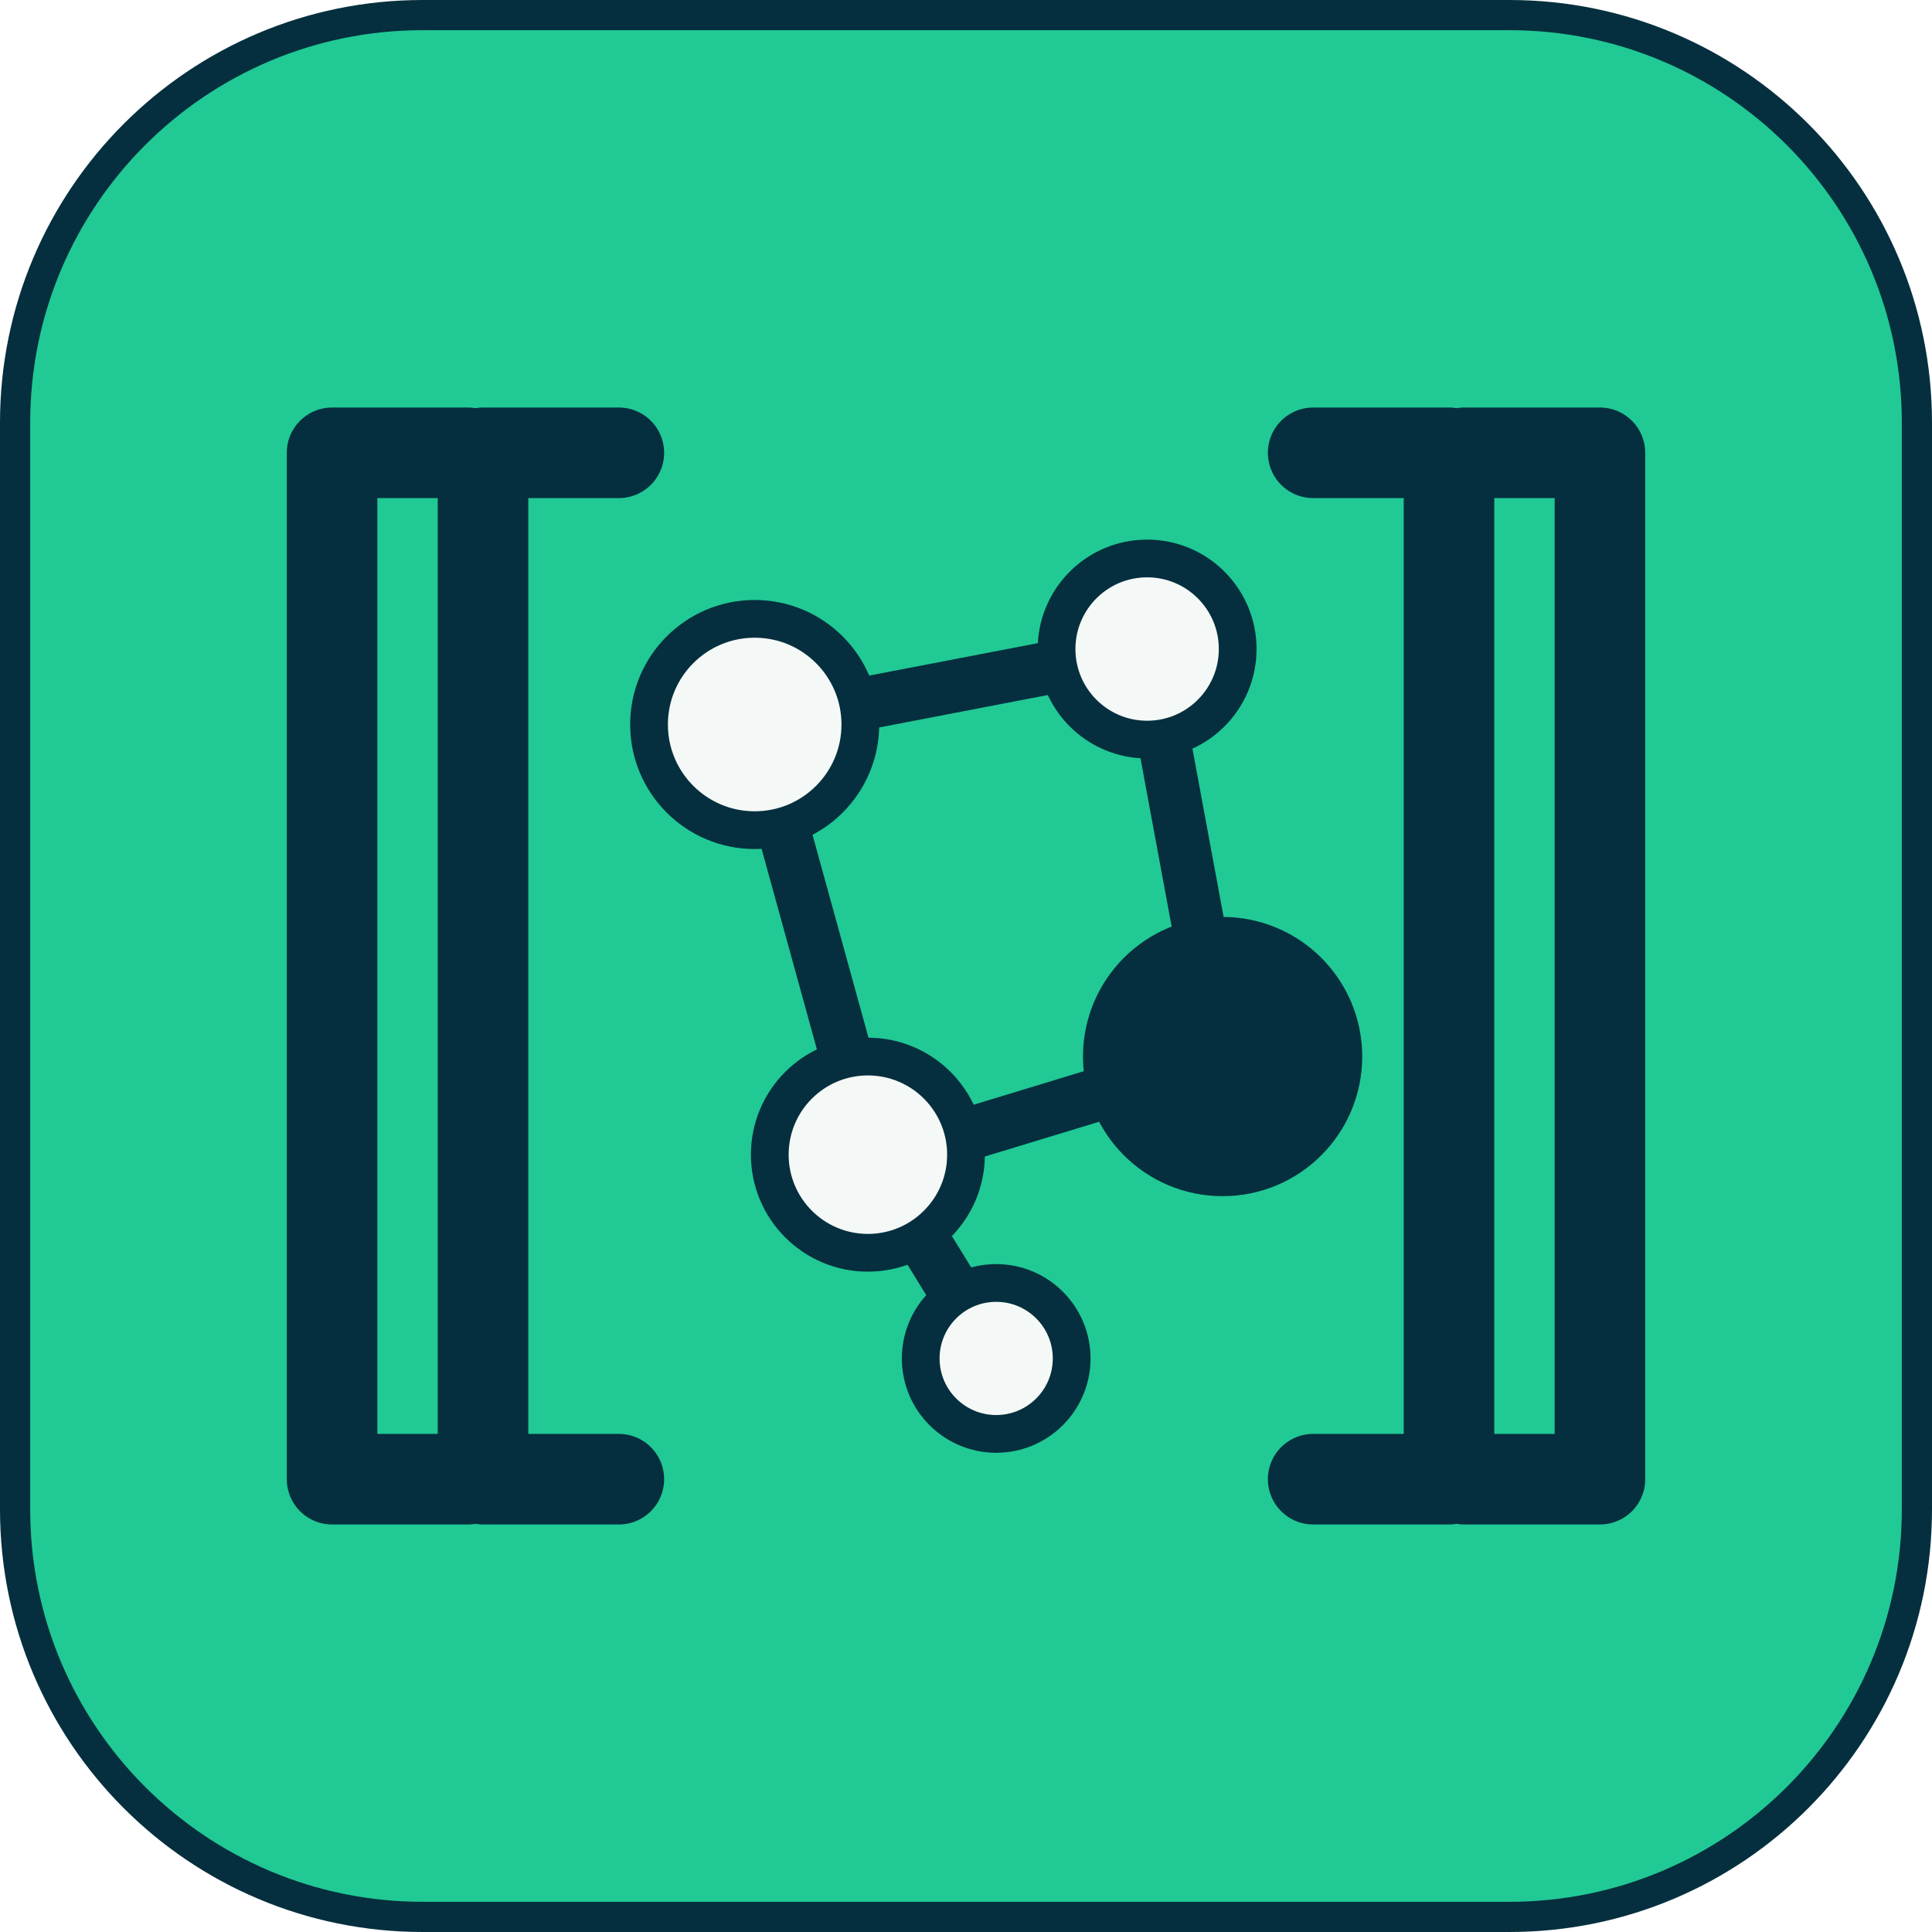
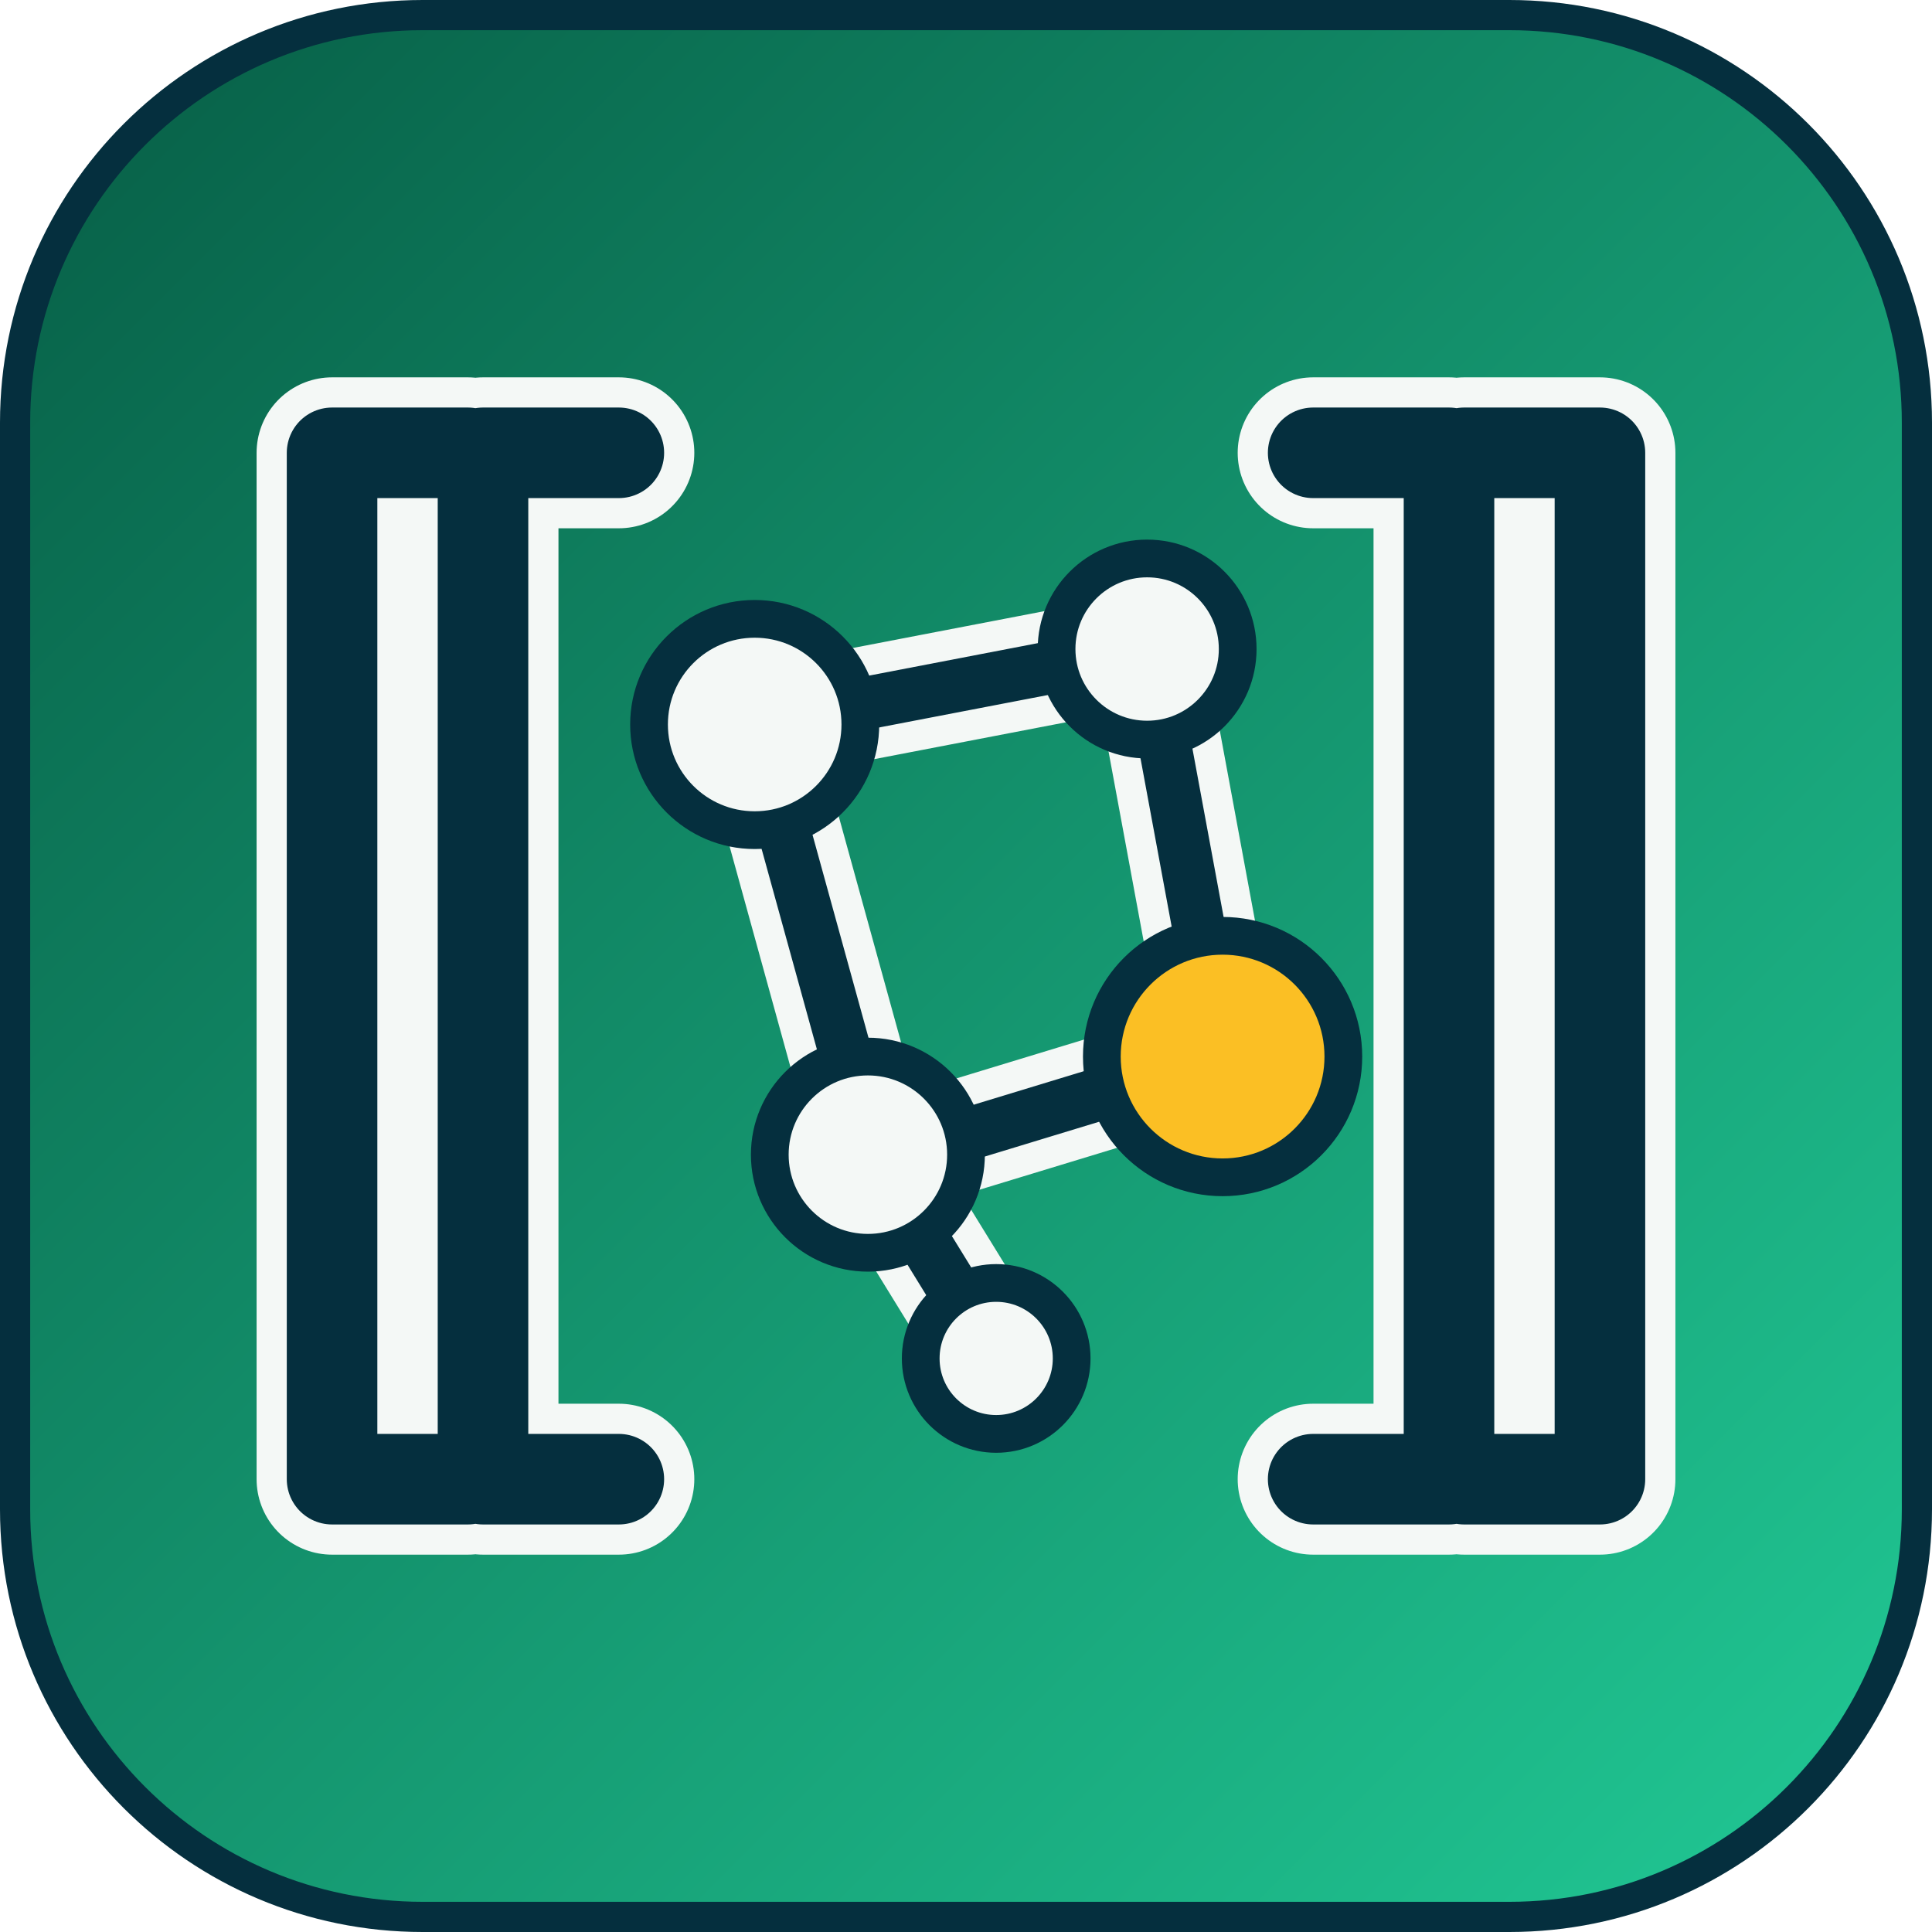
<svg xmlns="http://www.w3.org/2000/svg" viewBox="0 0 128 128" width="128" height="128" role="img" aria-labelledby="brain-logo-title brain-logo-description">
+   <defs>
+     <linearGradient id="brand-gradient" x1="0" y1="0" x2="1" y2="1">
+       <stop offset="0" stop-color="#075E46" />
+       <stop offset="1" stop-color="#21C995" />
+     </linearGradient>
+   </defs>
  <g id="linked-vault-mark">
-     <rect id="brand-background" x="1" y="1" width="126" height="126" rx="27" fill="#21C995" stroke="#052F3E" stroke-width="2" />
+     <rect id="brand-background" x="1" y="1" width="126" height="126" rx="27" fill="url(#brand-gradient)" stroke="#052F3E" stroke-width="2" />
+     <path id="wiki-link-brackets-halo" d="M31 30H22V98H31 M41 30H32V98H41 M97 30H106V98H97 M87 30H96V98H87" fill="none" stroke="#F4F8F6" stroke-width="10" stroke-linecap="round" stroke-linejoin="round" />
    <path id="wiki-link-brackets" d="M31 30H22V98H31 M41 30H32V98H41 M97 30H106V98H97 M87 30H96V98H87" fill="none" stroke="#052F3E" stroke-width="6" stroke-linecap="round" stroke-linejoin="round" />
+     <path id="linked-note-graph-halo" d="M50 48L76 43L81 70L58 77L50 48 M58 77L66 90" fill="none" stroke="#F4F8F6" stroke-width="7.5" stroke-linecap="round" stroke-linejoin="round" />
    <path id="linked-note-graph" d="M50 48L76 43L81 70L58 77L50 48 M58 77L66 90" fill="none" stroke="#052F3E" stroke-width="3.5" stroke-linecap="round" stroke-linejoin="round" />
    <g id="note-nodes" fill="#F4F8F6" stroke="#052F3E" stroke-width="2.5">
      <circle cx="50" cy="48" r="7" />
      <circle cx="76" cy="43" r="6" />
      <circle cx="57.5" cy="76.5" r="6.5" />
-       <circle cx="81" cy="70" r="8" fill="#052F3E" />
+       <circle cx="81" cy="70" r="8" fill="#FBBF24" />
      <circle cx="66" cy="90" r="5" />
    </g>
  </g>
</svg>
